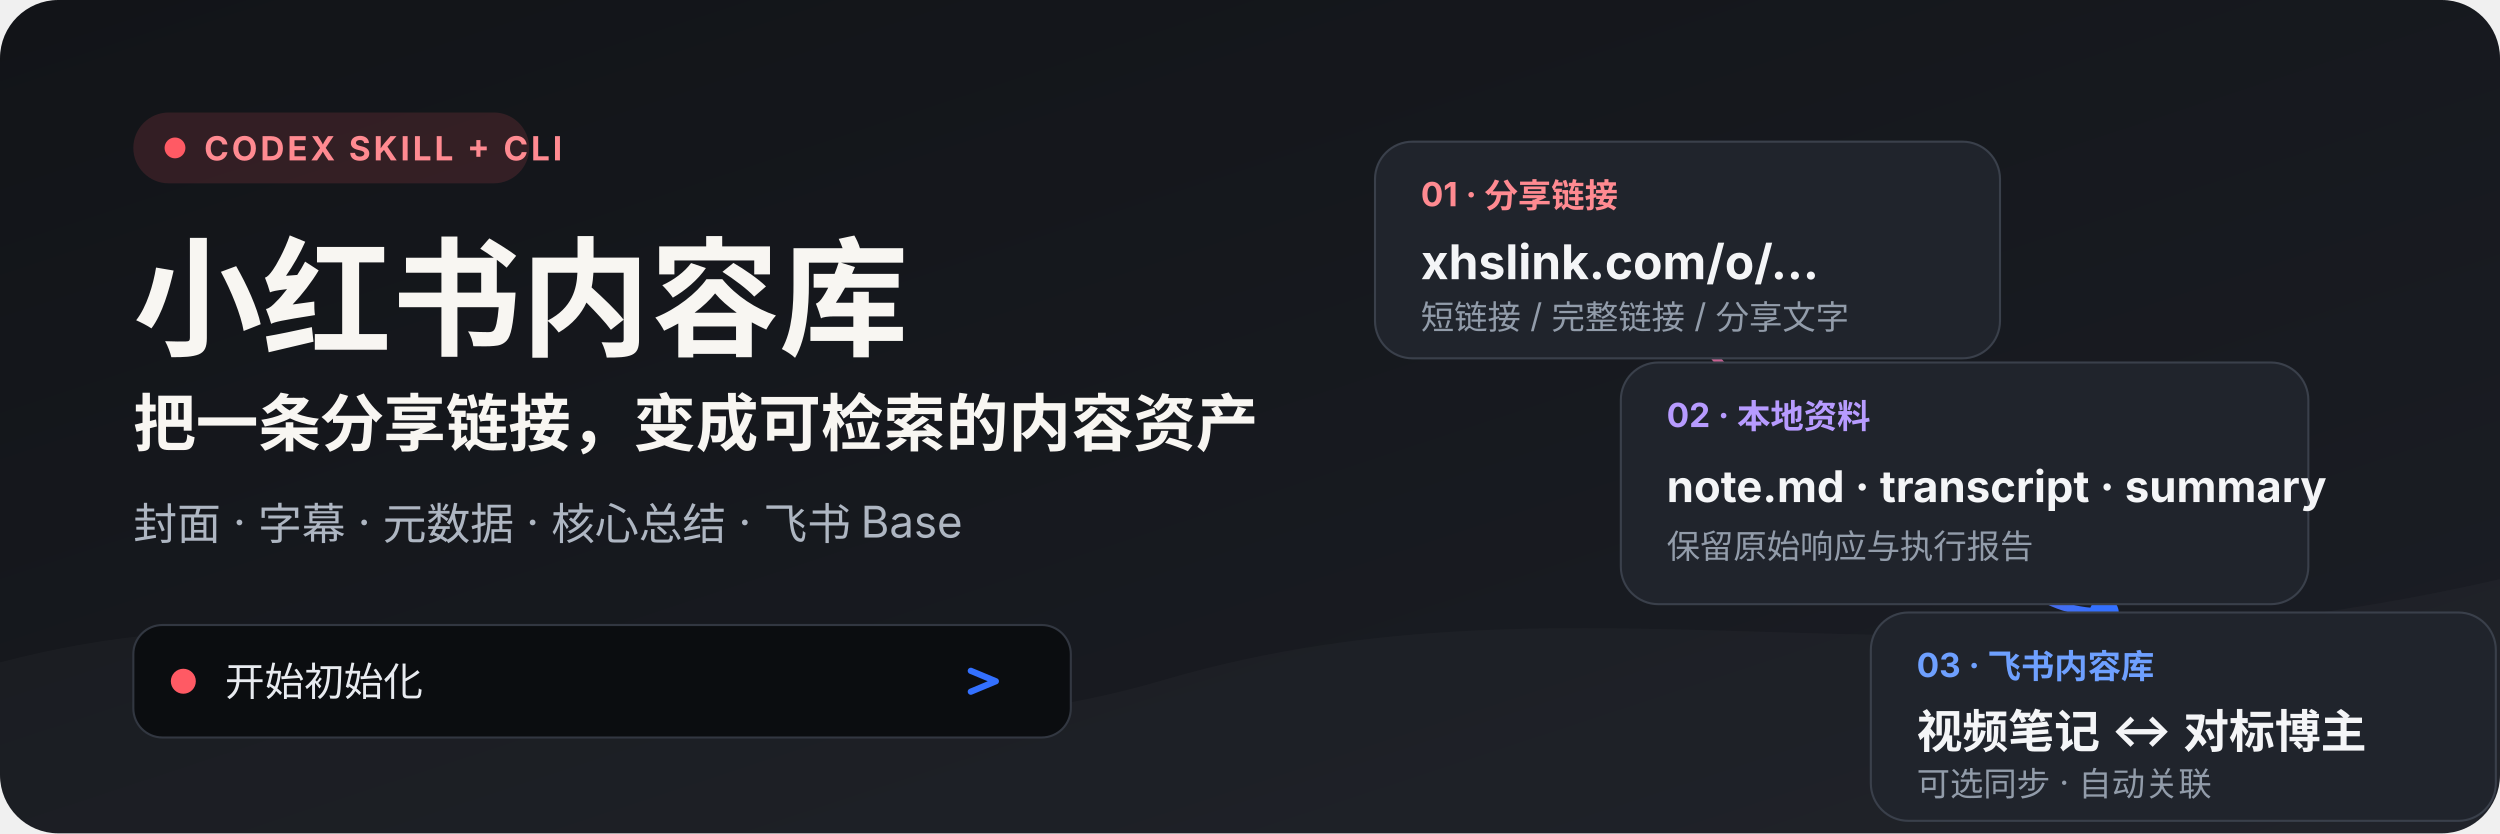
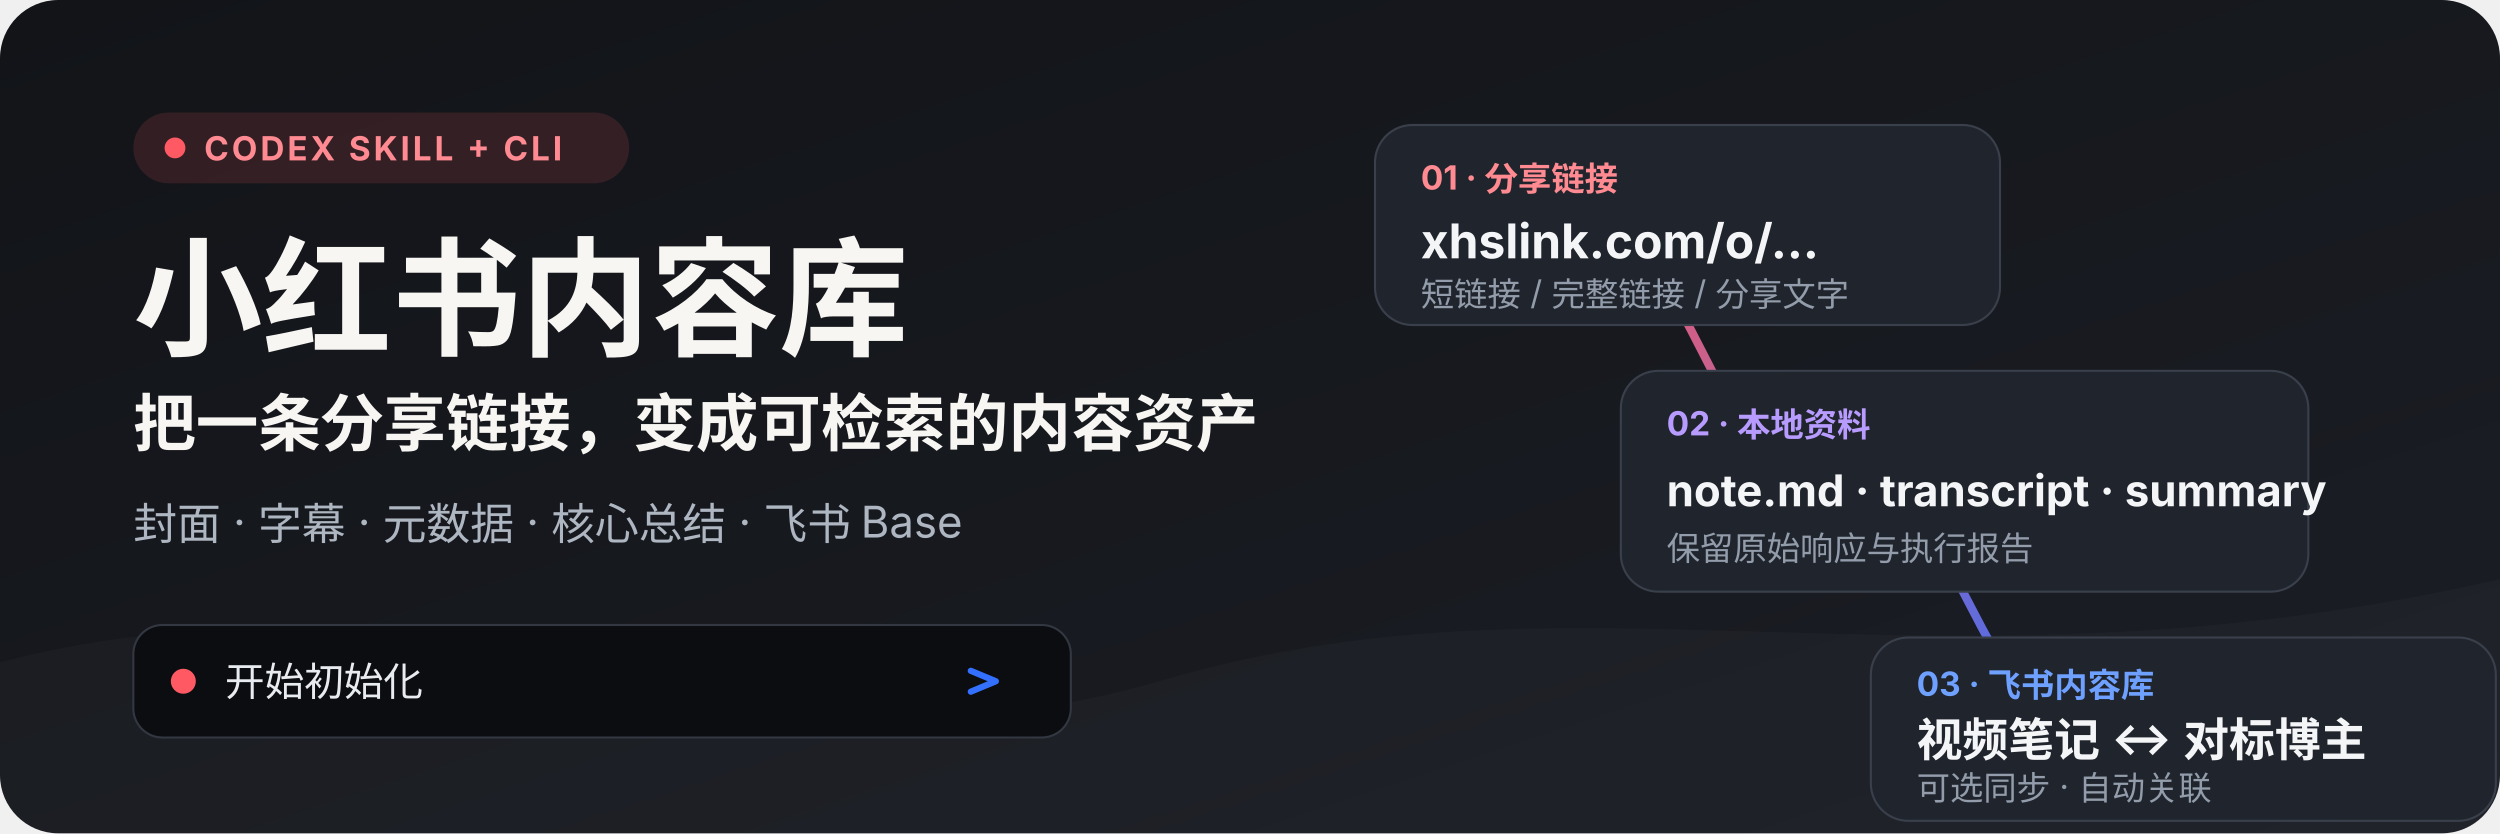
<svg xmlns="http://www.w3.org/2000/svg" width="1200" height="400" viewBox="0 0 1200 400" role="img" aria-labelledby="title desc">
  <defs>
    <linearGradient id="hero-bg" x1="0" y1="0" x2="1" y2="1">
      <stop offset="0" stop-color="#121418" />
      <stop offset="1" stop-color="#1B1E25" />
    </linearGradient>
    <linearGradient id="link-flow" x1="0" y1="0" x2="1" y2="0">
      <stop offset="0" stop-color="#FF5A64" />
      <stop offset="1" stop-color="#3370FF" />
    </linearGradient>
  </defs>
  <rect width="1200" height="400" rx="28" fill="url(#hero-bg)" />
  <path d="M0 318 C220 260 345 390 560 326 C760 268 930 340 1200 278 L1200 400 L0 400 Z" fill="#FFFFFF" opacity="0.025" />
  <g id="title-block" transform="translate(64 54)" font-family="-apple-system,BlinkMacSystemFont,'Segoe UI','PingFang SC',sans-serif">
-     <rect width="190" height="34" rx="17" fill="#FF5A64" opacity="0.14" />
+     <rect width="238" height="34" rx="17" fill="#FF5A64" opacity="0.14" />
    <circle cx="20" cy="17" r="5" fill="#FF5A64" />
    <text x="34" y="23" fill="#FF8A91" font-size="16" font-weight="700" letter-spacing="1.4">CODEX SKILL + CLI</text>
    <text x="0" y="112" fill="#F8F6F2" font-size="62" font-weight="760">小红书内容库</text>
    <text x="0" y="160" fill="#F8F6F2" font-size="30" font-weight="600">把一条分享链接，变成可检索的内容资产</text>
    <text x="0" y="205" fill="#AEB6C2" font-size="21">封面 · 字幕 · 元数据 · 核心总结 · 飞书 Base</text>
    <g transform="translate(0 246)" font-family="ui-monospace,SFMono-Regular,Menlo,monospace">
      <rect width="450" height="54" rx="14" fill="#0B0D10" stroke="#323741" />
      <circle cx="24" cy="27" r="6" fill="#FF5A64" />
      <text x="44" y="34" fill="#E8EBF0" font-size="19">开始初始化</text>
      <path d="M402 22 L414 27 L402 32" fill="none" stroke="#3370FF" stroke-width="3" stroke-linecap="round" stroke-linejoin="round" />
    </g>
  </g>
  <g id="project-proof" transform="translate(660 48)" font-family="-apple-system,BlinkMacSystemFont,'Segoe UI','PingFang SC',sans-serif">
-     <path d="M92 73 C160 73 155 158 222 158 C288 158 283 246 350 246" fill="none" stroke="url(#link-flow)" stroke-width="4" stroke-linecap="round" />
-     <circle cx="92" cy="73" r="7" fill="#FF5A64" />
-     <circle cx="222" cy="158" r="7" fill="#9A78FF" />
-     <circle cx="350" cy="246" r="7" fill="#3370FF" />
-     <g transform="translate(0 20)">
-       <rect width="300" height="104" rx="18" fill="#20242C" stroke="#3A404B" />
+     <path d="M92 60 C160 60 155 183 222 183 C288 183 283 302 350 302" fill="none" stroke="url(#link-flow)" stroke-width="4" stroke-linecap="round" />
+     <circle cx="92" cy="60" r="7" fill="#FF5A64" />
+     <circle cx="222" cy="183" r="7" fill="#9A78FF" />
+     <circle cx="350" cy="302" r="7" fill="#3370FF" />
+     <g transform="translate(0 12)">
+       <rect width="300" height="96" rx="18" fill="#20242C" stroke="#3A404B" />
      <text x="22" y="31" fill="#FF8A91" font-size="16" font-weight="700">01 · 分享链接</text>
-       <text x="22" y="66" fill="#F4F5F7" font-size="23" font-weight="650">xhslink.com/o/...</text>
-       <text x="22" y="90" fill="#929CAA" font-size="16">短链接 / 完整链接 / 分享文字</text>
+       <text x="22" y="64" fill="#F4F5F7" font-size="23" font-weight="650">xhslink.com/o/...</text>
+       <text x="22" y="87" fill="#929CAA" font-size="16">短链接 / 完整链接 / 分享文字</text>
    </g>
-     <g transform="translate(118 126)">
-       <rect width="330" height="116" rx="18" fill="#20242C" stroke="#3A404B" />
+     <g transform="translate(118 130)">
+       <rect width="330" height="106" rx="18" fill="#20242C" stroke="#3A404B" />
      <text x="22" y="31" fill="#B79BFF" font-size="16" font-weight="700">02 · 本地资料</text>
-       <text x="22" y="67" fill="#F4F5F7" font-size="21" font-weight="650">note.md · transcript · summary</text>
-       <text x="22" y="94" fill="#929CAA" font-size="16">保留原始响应与执行报告</text>
+       <text x="22" y="65" fill="#F4F5F7" font-size="21" font-weight="650">note.md · transcript · summary</text>
+       <text x="22" y="91" fill="#929CAA" font-size="16">保留原始响应与执行报告</text>
    </g>
-     <g transform="translate(238 246)">
-       <rect width="300" height="100" rx="18" fill="#20242C" stroke="#3A404B" />
-       <text x="22" y="31" fill="#6EA0FF" font-size="16" font-weight="700">03 · 飞书内容库</text>
-       <text x="22" y="65" fill="#F4F5F7" font-size="22" font-weight="650">视频笔记 ↔ 对标博主</text>
-       <text x="22" y="88" fill="#929CAA" font-size="16">可选同步 · 自动关联</text>
+     <g transform="translate(238 258)">
+       <rect width="300" height="88" rx="18" fill="#20242C" stroke="#3A404B" />
+       <text x="22" y="28" fill="#6EA0FF" font-size="16" font-weight="700">03 · 飞书内容库</text>
+       <text x="22" y="57" fill="#F4F5F7" font-size="22" font-weight="650">视频笔记 ↔ 对标博主</text>
+       <text x="22" y="78" fill="#929CAA" font-size="16">可选同步 · 自动关联</text>
    </g>
  </g>
</svg>
